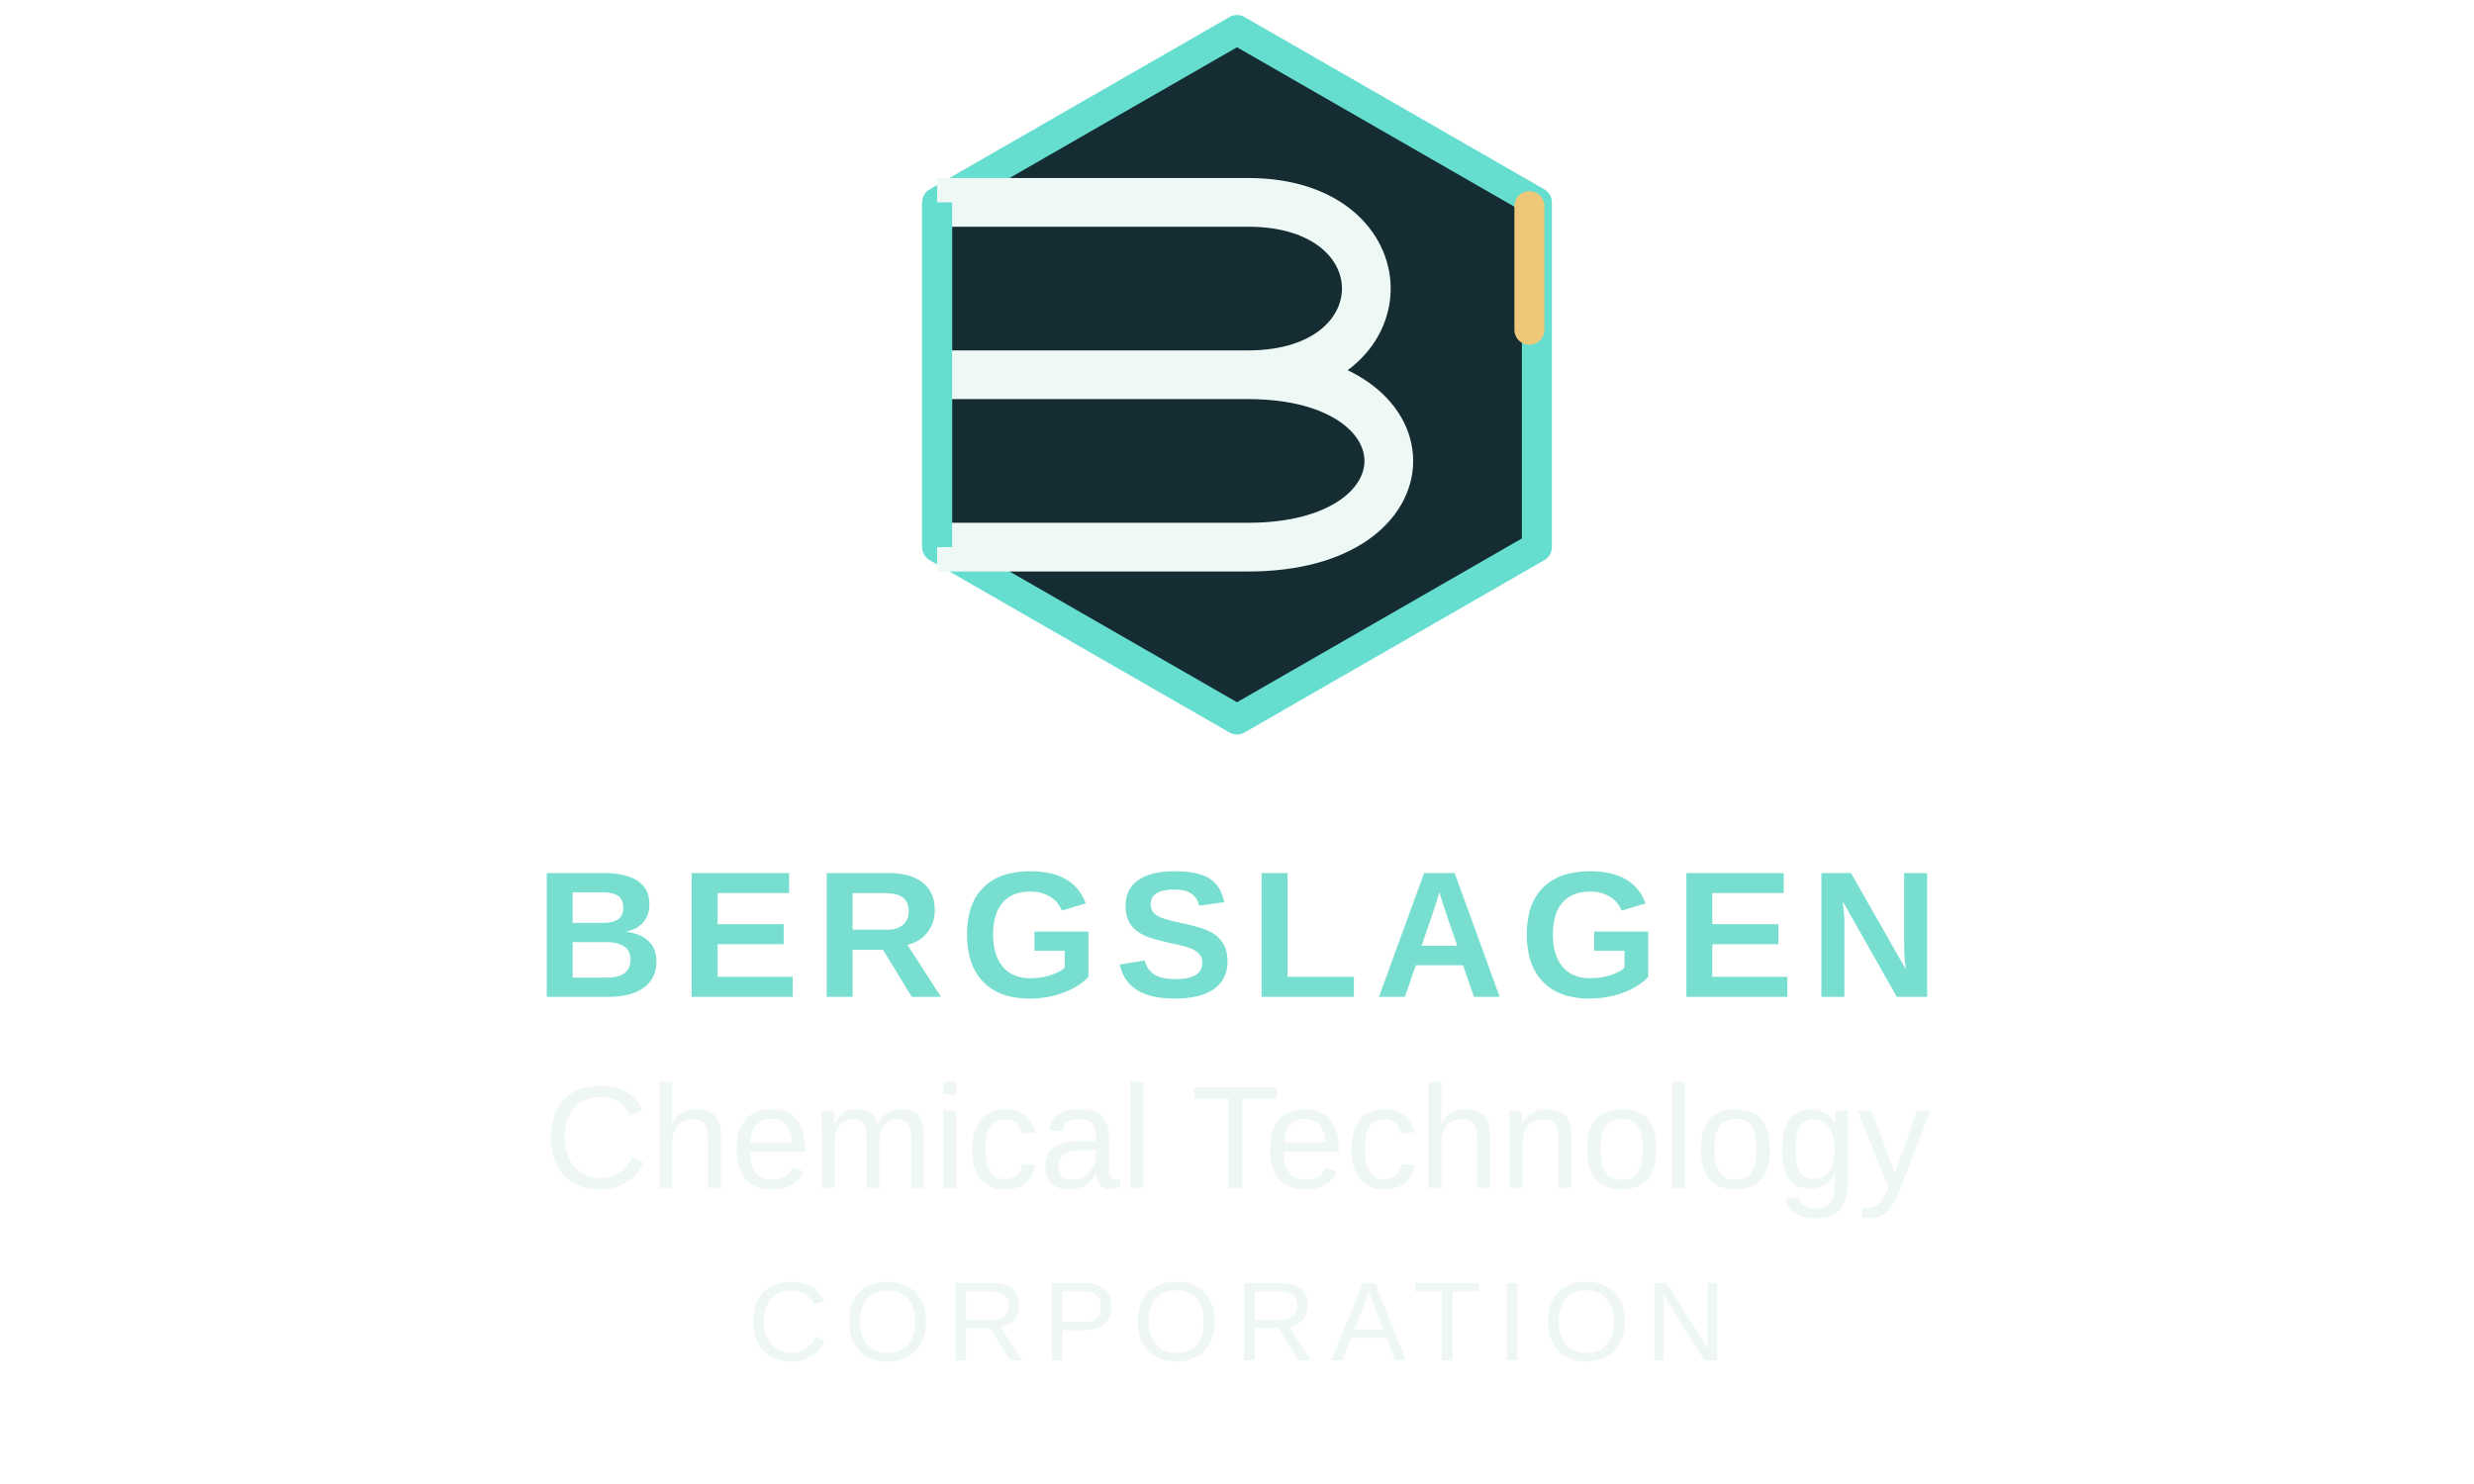
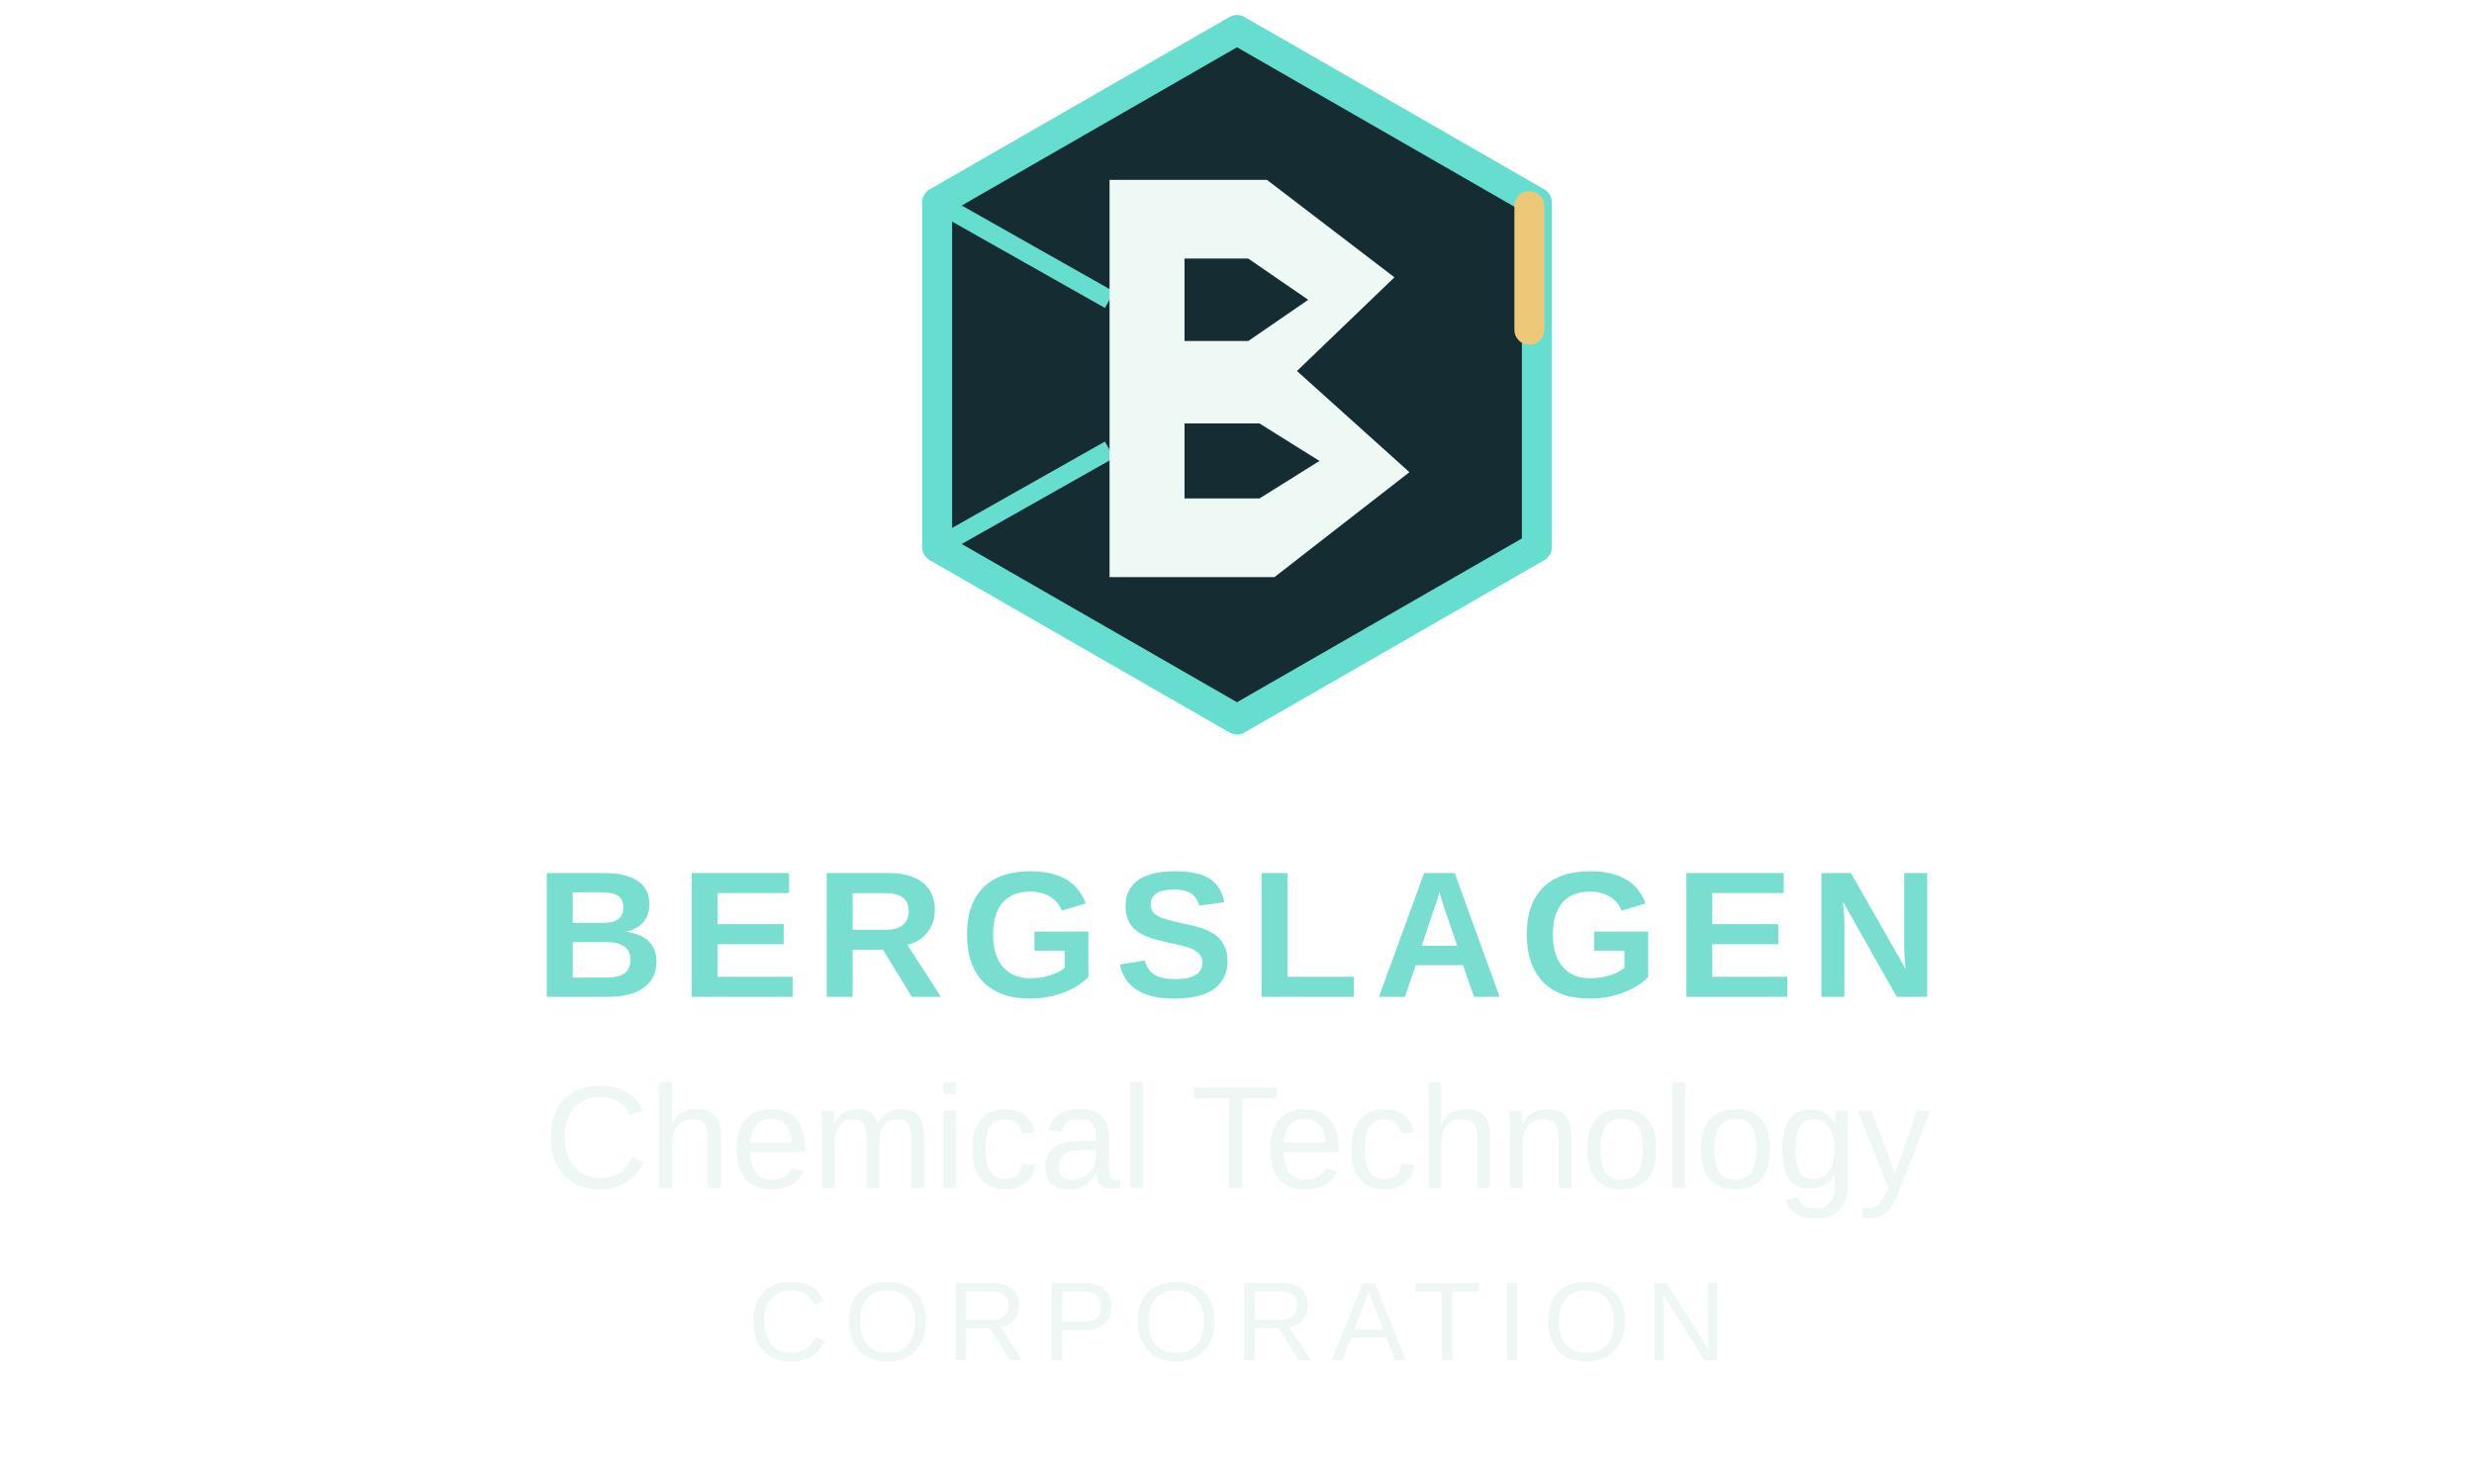
<svg xmlns="http://www.w3.org/2000/svg" width="660" height="396" viewBox="0 0 660 396">
  <g transform="translate(230 0)">
    <path d="M100 8 180 54V146L100 192 20 146V54Z" fill="#142c32" stroke="#65ded0" stroke-width="8" stroke-linejoin="round" />
-     <path d="M20 54H103C145 54 145 100 103 100H20M103 100C153 100 153 146 103 146H20" fill="none" stroke="#eef8f5" stroke-width="13" stroke-linejoin="round" />
-     <path d="M20 54V146" stroke="#65ded0" stroke-width="8" />
+     <path d="M20 54 66 80M20 146 66 120" fill="none" stroke="#65ded0" stroke-width="5" />
+     <path d="M66 48H108L142 74 116 99 146 126 110 154H66Z M86 69V91H103L119 80 103 69Z M86 113V133H106L122 123 106 113Z" fill="#eef8f5" fill-rule="evenodd" />
    <path d="M178 55V88" stroke="#edc879" stroke-width="8" stroke-linecap="round" />
  </g>
  <g font-family="Arial,sans-serif" text-anchor="middle">
    <text x="330" y="266" font-size="48" font-weight="bold" letter-spacing="4" fill="#78dfd0">BERGSLAGEN</text>
    <text x="330" y="317" font-size="39" fill="#eef7f4">Chemical Technology</text>
    <text x="330" y="363" font-size="30" letter-spacing="4" fill="#eef7f4">CORPORATION</text>
  </g>
</svg>
